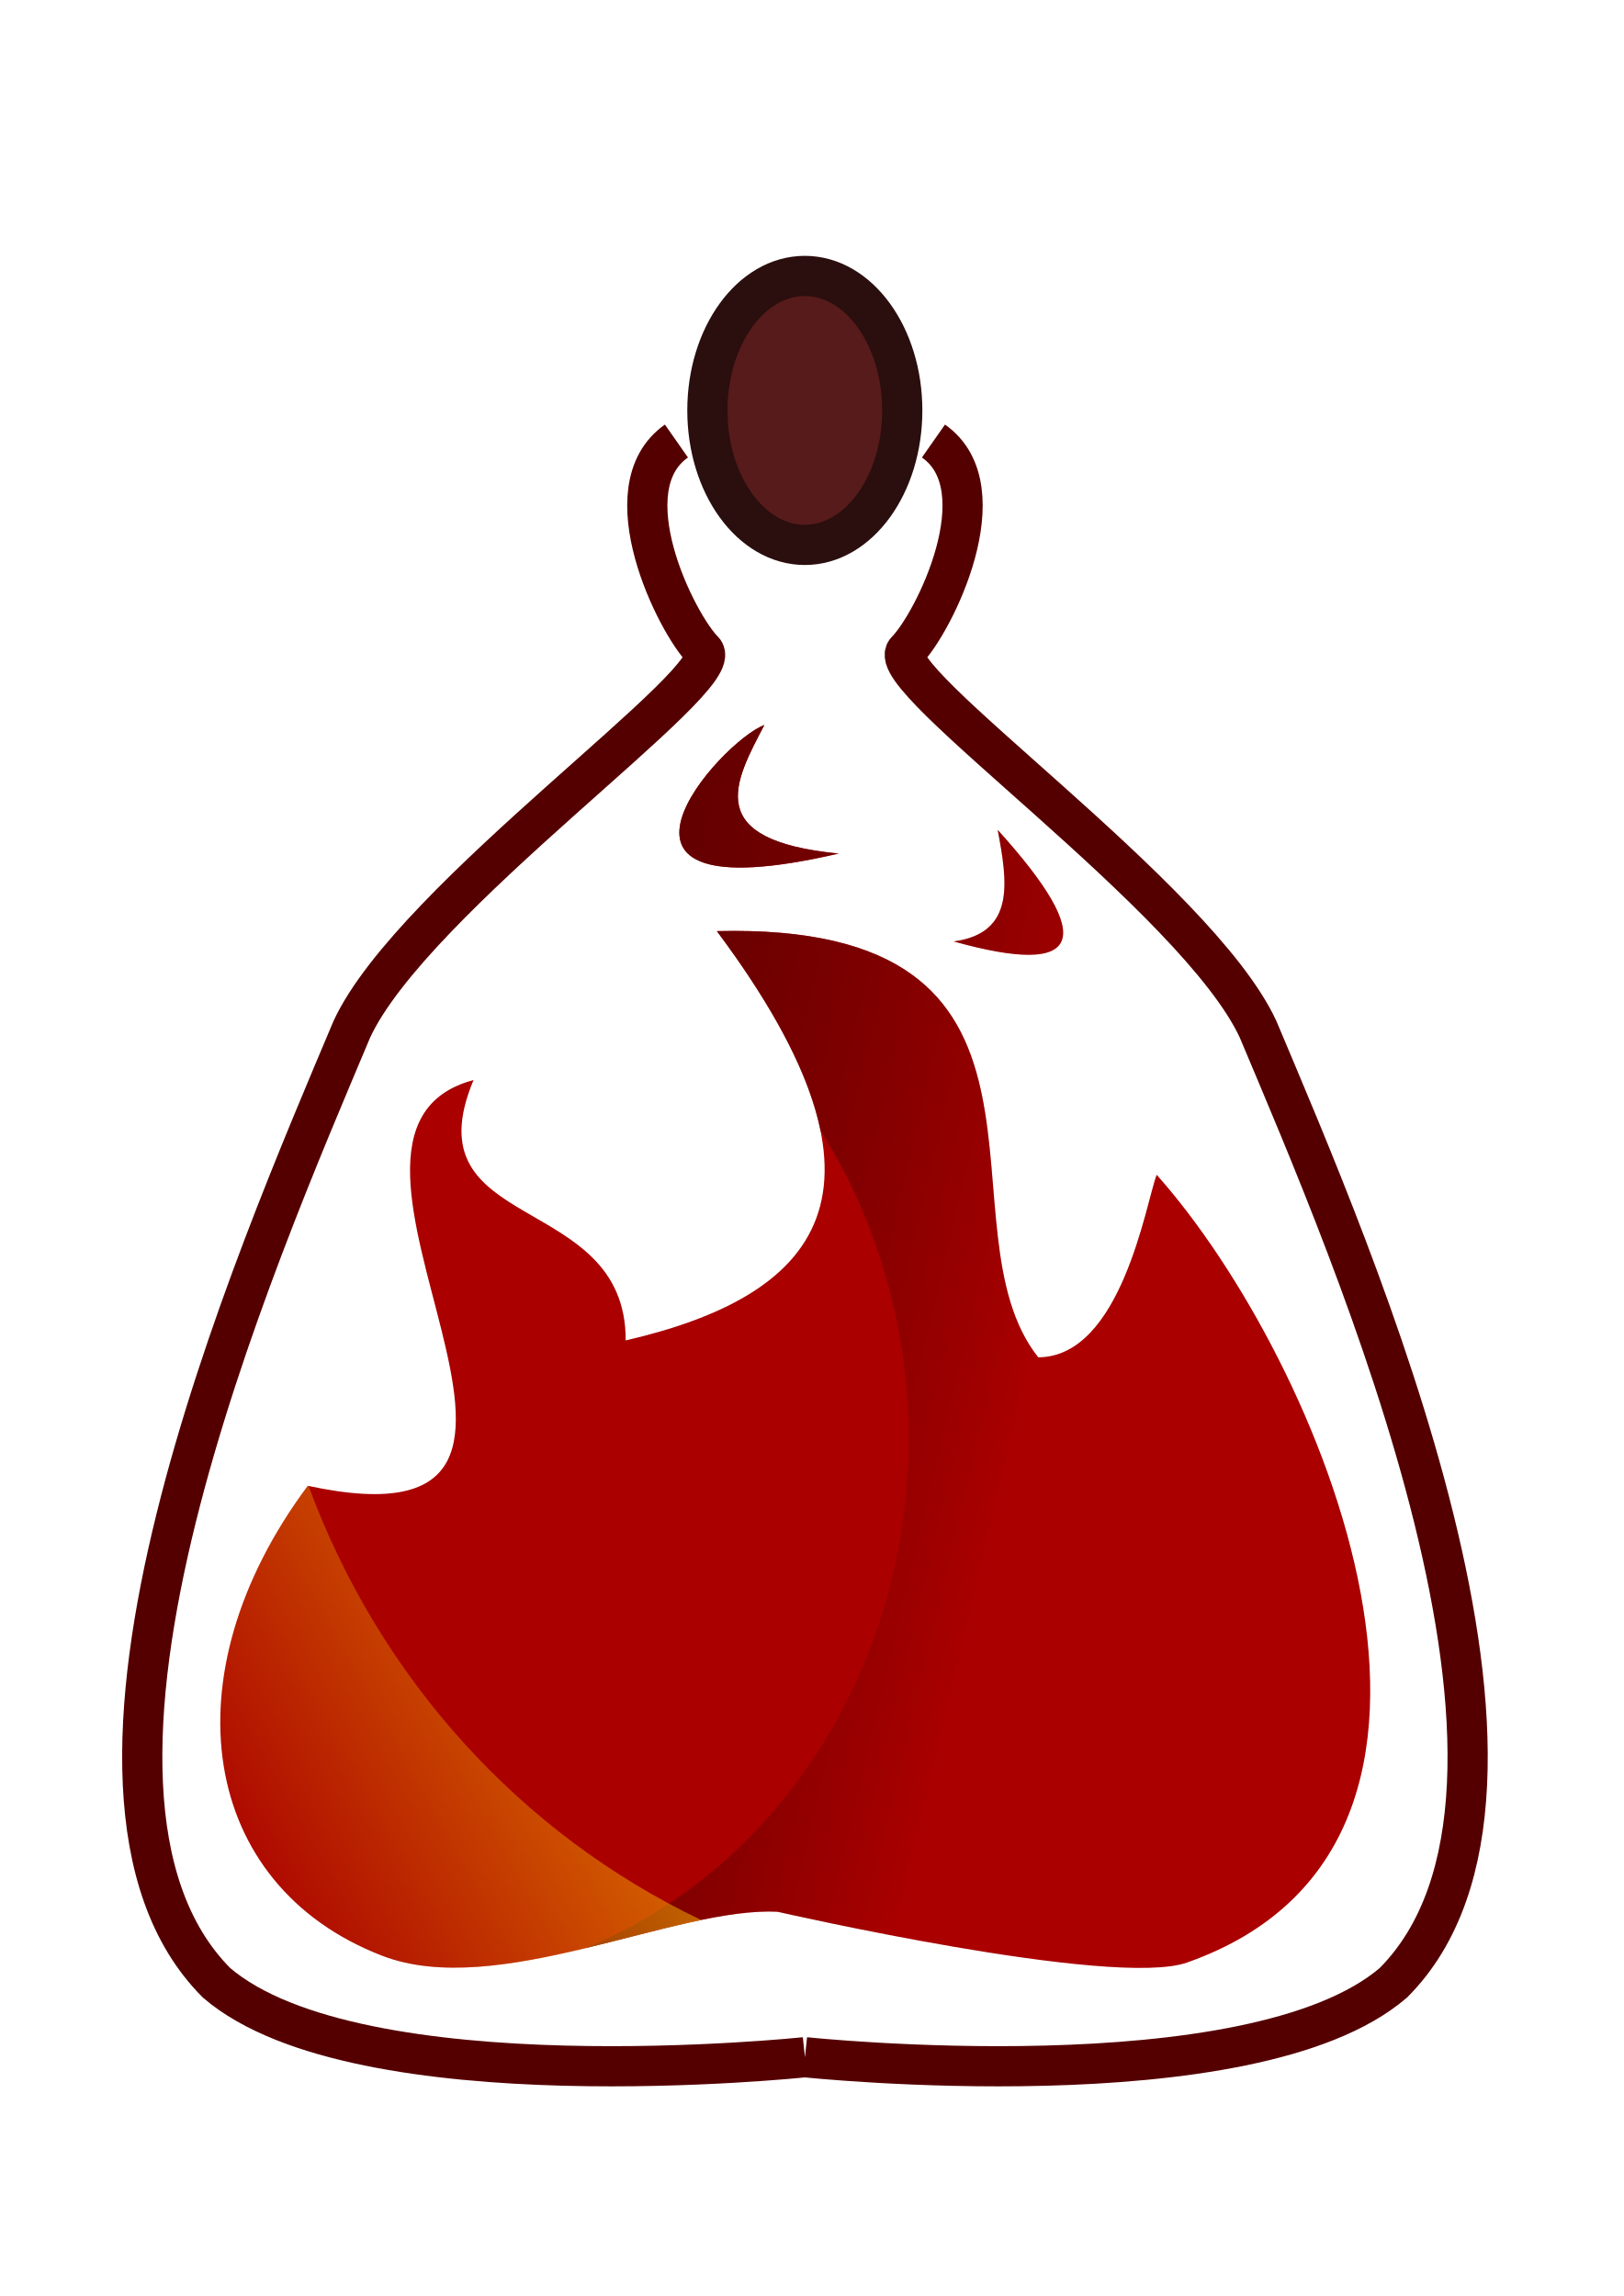
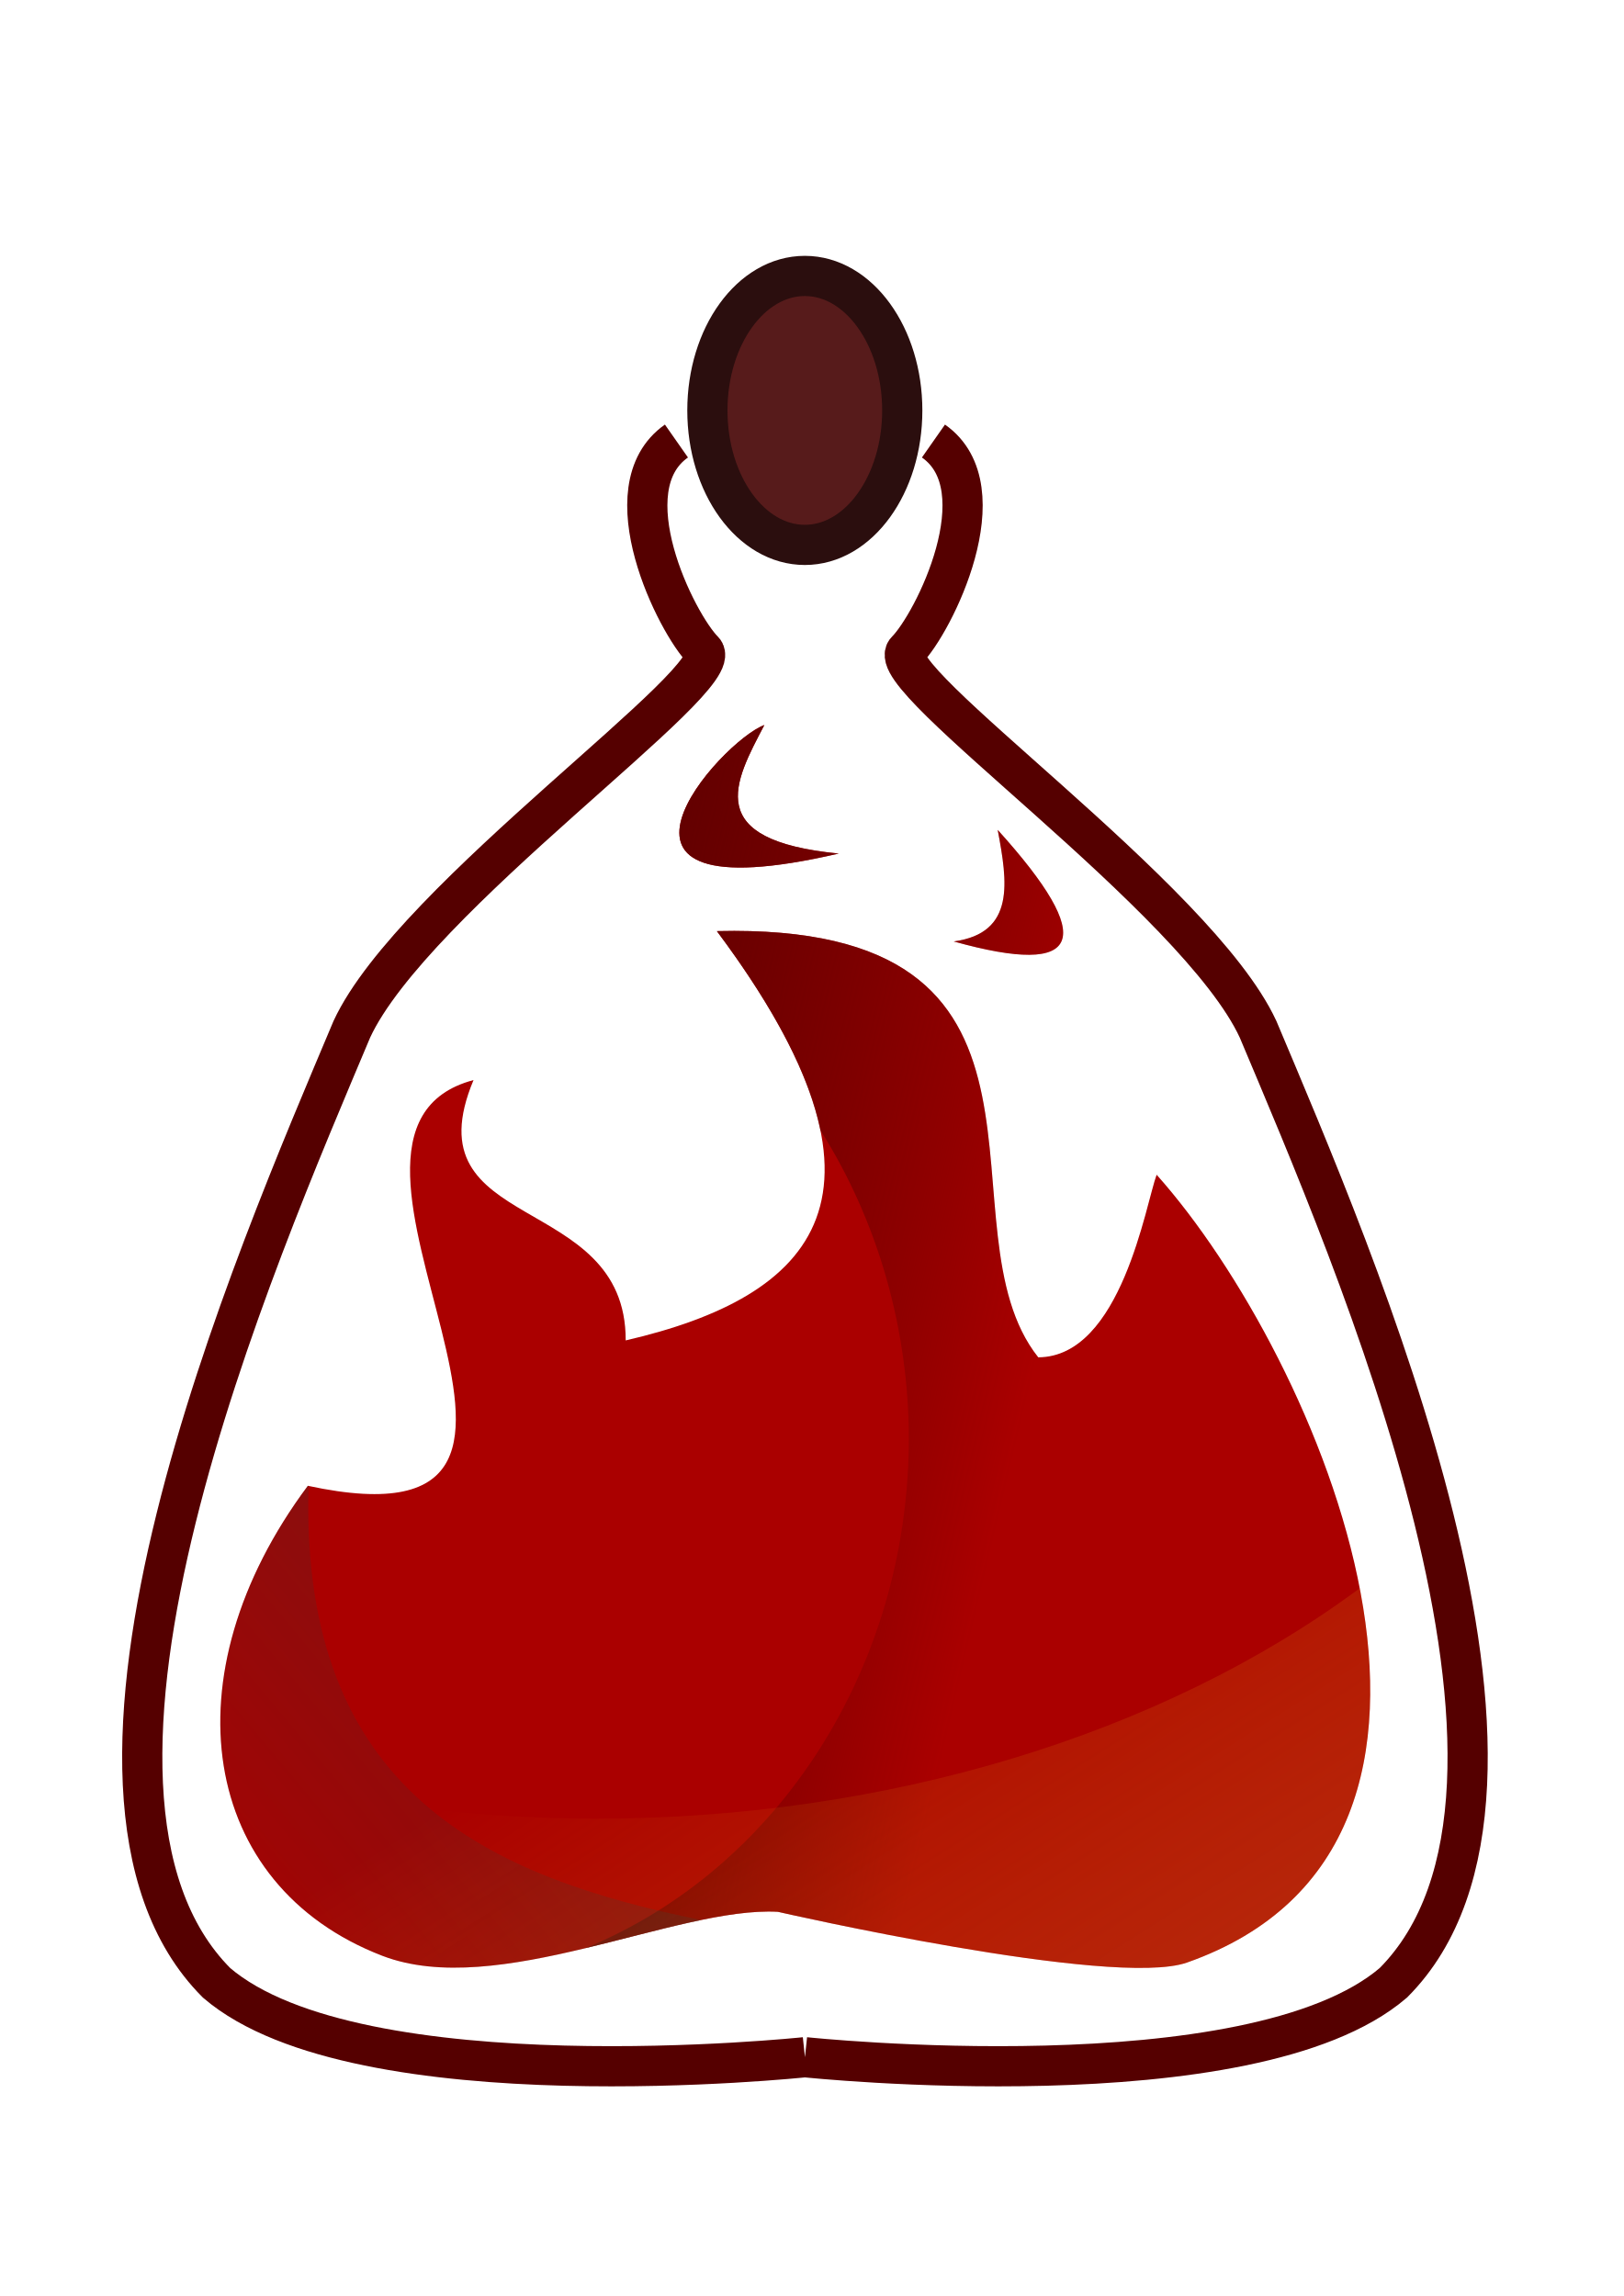
<svg xmlns="http://www.w3.org/2000/svg" xmlns:xlink="http://www.w3.org/1999/xlink" width="210mm" height="297mm" viewBox="0 0 210 297" version="1.1" id="svg5">
  <defs id="defs2">
-     <linearGradient id="linearGradient53216">
-       <stop style="stop-color:#ffc200;stop-opacity:1;" offset="0" id="stop53212" />
-       <stop style="stop-color:#ffc200;stop-opacity:0;" offset="1" id="stop53214" />
+     <linearGradient id="linearGradient1307">
+       <stop style="stop-color:#004d4b;stop-opacity:1;" offset="0" id="stop1303" />
+       <stop style="stop-color:#004d4b;stop-opacity:0;" offset="1" id="stop1305" />
+     </linearGradient>
+     <linearGradient id="linearGradient1420">
+       <stop style="stop-color:#6d0085;stop-opacity:1" offset="0" id="stop1416" />
+       <stop style="stop-color:#ffbe00;stop-opacity:0;" offset="1" id="stop1418" />
    </linearGradient>
    <linearGradient id="linearGradient52711">
      <stop style="stop-color:#630000;stop-opacity:1;" offset="0" id="stop52707" />
      <stop style="stop-color:#480000;stop-opacity:0" offset="1" id="stop52709" />
    </linearGradient>
    <linearGradient xlink:href="#linearGradient52711" id="linearGradient52713" x1="505.857" y1="553.85" x2="571.363" y2="569.366" gradientUnits="userSpaceOnUse" gradientTransform="matrix(0.9168866,0,0,0.9168866,-392.7376,-333.9508)" />
-     <linearGradient xlink:href="#linearGradient53216" id="linearGradient53218" x1="548.12" y1="554.204" x2="448.336" y2="609.857" gradientUnits="userSpaceOnUse" gradientTransform="matrix(0.9168866,0,0,0.9168866,-392.7376,-333.9508)" />
+     <linearGradient xlink:href="#linearGradient1307" id="linearGradient1309" x1="253.646" y1="46.167" x2="12.454" y2="247.091" gradientUnits="userSpaceOnUse" />
+     <linearGradient xlink:href="#linearGradient1420" id="linearGradient1440" gradientUnits="userSpaceOnUse" x1="905.46" y1="1615.356" x2="375.945" y2="781.546" />
  </defs>
  <g id="layer1">
    <path style="fill:none;stroke:#550000;stroke-width:1.5;stroke-linecap:butt;stroke-linejoin:miter;stroke-miterlimit:4;stroke-dasharray:none;stroke-opacity:1" d="m 138.577,112.83 c -2.524,1.767 0,6.815 1.01,7.825 1.01,1.01 -10.854,9.213 -13.126,14.135 -3.56,8.462 -12.249,28.365 -5.048,35.591 5.301,4.544 21.96,2.777 21.96,2.777 m 4.796,-60.328 c 2.524,1.767 0,6.815 -1.01,7.825 -1.01,1.01 10.854,9.213 13.126,14.135 3.56,8.462 12.249,28.365 5.048,35.591 -5.301,4.544 -21.96,2.777 -21.96,2.777" id="path50045" transform="matrix(3.465398,0,0,3.465398,-392.7376,-333.9507)" />
    <path id="potion" style="fill:#aa0000;fill-opacity:1;stroke:none;stroke-width:0.917px;stroke-linecap:butt;stroke-linejoin:miter;stroke-opacity:1" d="M 98.857,93.789 C 93.347,95.757 72.548,118.744 108.479,110.41 90.768,108.687 94.97,101.196 98.857,93.789 Z m 30.178,13.558 c 1.272,6.739 2.32,13.342 -5.686,14.434 16.765,4.689 18.61,-0.155 5.686,-14.434 z m -34.063,13.071 c -0.735,-8.2e-4 -1.487,0.008 -2.256,0.027 25.507,34.185 12.682,47.283 -11.791,52.945 0.044,-19.425 -28.06,-13.664 -19.681,-33.678 -26.016,6.898 22.111,61.872 -21.43,52.483 -18.313,24.576 -13.923,51.716 9.622,60.794 14.854,5.727 38.036,-6.415 51.17,-5.686 0,0 43.353,9.932 52.922,6.561 43.928,-15.474 17.228,-78.169 -3.936,-101.907 -1.39,3.702 -4.562,23.566 -15.308,23.619 -13.288,-16.721 7.008,-55.107 -39.312,-55.158 z" />
    <path id="path52491" style="fill:url(#linearGradient52713);fill-opacity:1;stroke:none;stroke-width:0.917px;stroke-linecap:butt;stroke-linejoin:miter;stroke-opacity:1" d="M 98.857,93.789 C 93.347,95.757 72.548,118.744 108.479,110.41 90.768,108.687 94.97,101.196 98.857,93.789 Z m 30.178,13.558 c 1.272,6.739 2.32,13.342 -5.686,14.434 16.765,4.689 18.61,-0.155 5.686,-14.434 z m -34.063,13.071 c -0.735,-8.2e-4 -1.487,0.008 -2.256,0.027 7.77,10.413 11.977,18.866 13.388,25.752 a 64.636,70.512 0 0 1 11.44,40.031 64.636,70.512 0 0 1 -41.829,65.779 c 9.277,-2.227 18.336,-5.068 24.892,-4.704 0,0 43.353,9.932 52.922,6.561 43.928,-15.474 17.228,-78.169 -3.936,-101.907 -1.39,3.702 -4.562,23.566 -15.308,23.619 -13.288,-16.721 7.008,-55.107 -39.312,-55.158 z" />
-     <path id="path52795" style="fill:url(#linearGradient53218);fill-opacity:1;stroke:none;stroke-width:0.917px;stroke-linecap:butt;stroke-linejoin:miter;stroke-opacity:1" d="m 39.814,192.195 c -18.313,24.576 -13.923,51.716 9.622,60.794 11.6,4.472 28.261,-1.934 41.267,-4.617 A 98.809,101.438 0 0 1 39.907,192.213 c -0.032,-0.007 -0.061,-0.011 -0.093,-0.018 z" />
+     <path id="path52795" style="fill:url(#linearGradient1309);fill-opacity:1;stroke:none;stroke-width:0.917px;stroke-linecap:butt;stroke-linejoin:miter;stroke-opacity:1" d="m 39.814,192.195 c -18.313,24.576 -13.923,51.716 9.622,60.794 11.6,4.472 28.261,-1.934 41.267,-4.617 -27.297,-5.561 -51.965,-16.364 -50.796,-56.159 -0.032,-0.007 -0.061,-0.011 -0.093,-0.018 z" />
    <ellipse style="opacity:0.985;fill:#551818;fill-opacity:1;stroke:#280b0b;stroke-width:5.198;stroke-linecap:round;stroke-linejoin:round;stroke-miterlimit:4;stroke-dasharray:none;stroke-opacity:1;paint-order:markers fill stroke" id="path54135" cx="104.091" cy="53.09" rx="12.602" ry="17.396" />
+     <path id="path988" style="fill:url(#linearGradient1440);fill-opacity:1;stroke:none;stroke-width:3.465px;stroke-linecap:butt;stroke-linejoin:miter;stroke-opacity:1" d="M 664.662 776.502 A 513.261 359.664 0 0 1 291.93 889.143 A 513.261 359.664 0 0 1 109.811 865.738 C 117.076 906.154 143.246 939.37 186.846 956.18 C 242.989 977.825 330.602 931.935 380.244 934.691 C 380.244 934.691 544.1 972.229 580.264 959.49 C 664.03 929.983 679.827 855.04 664.662 776.502 z " transform="scale(0.2645833)" />
  </g>
</svg>
